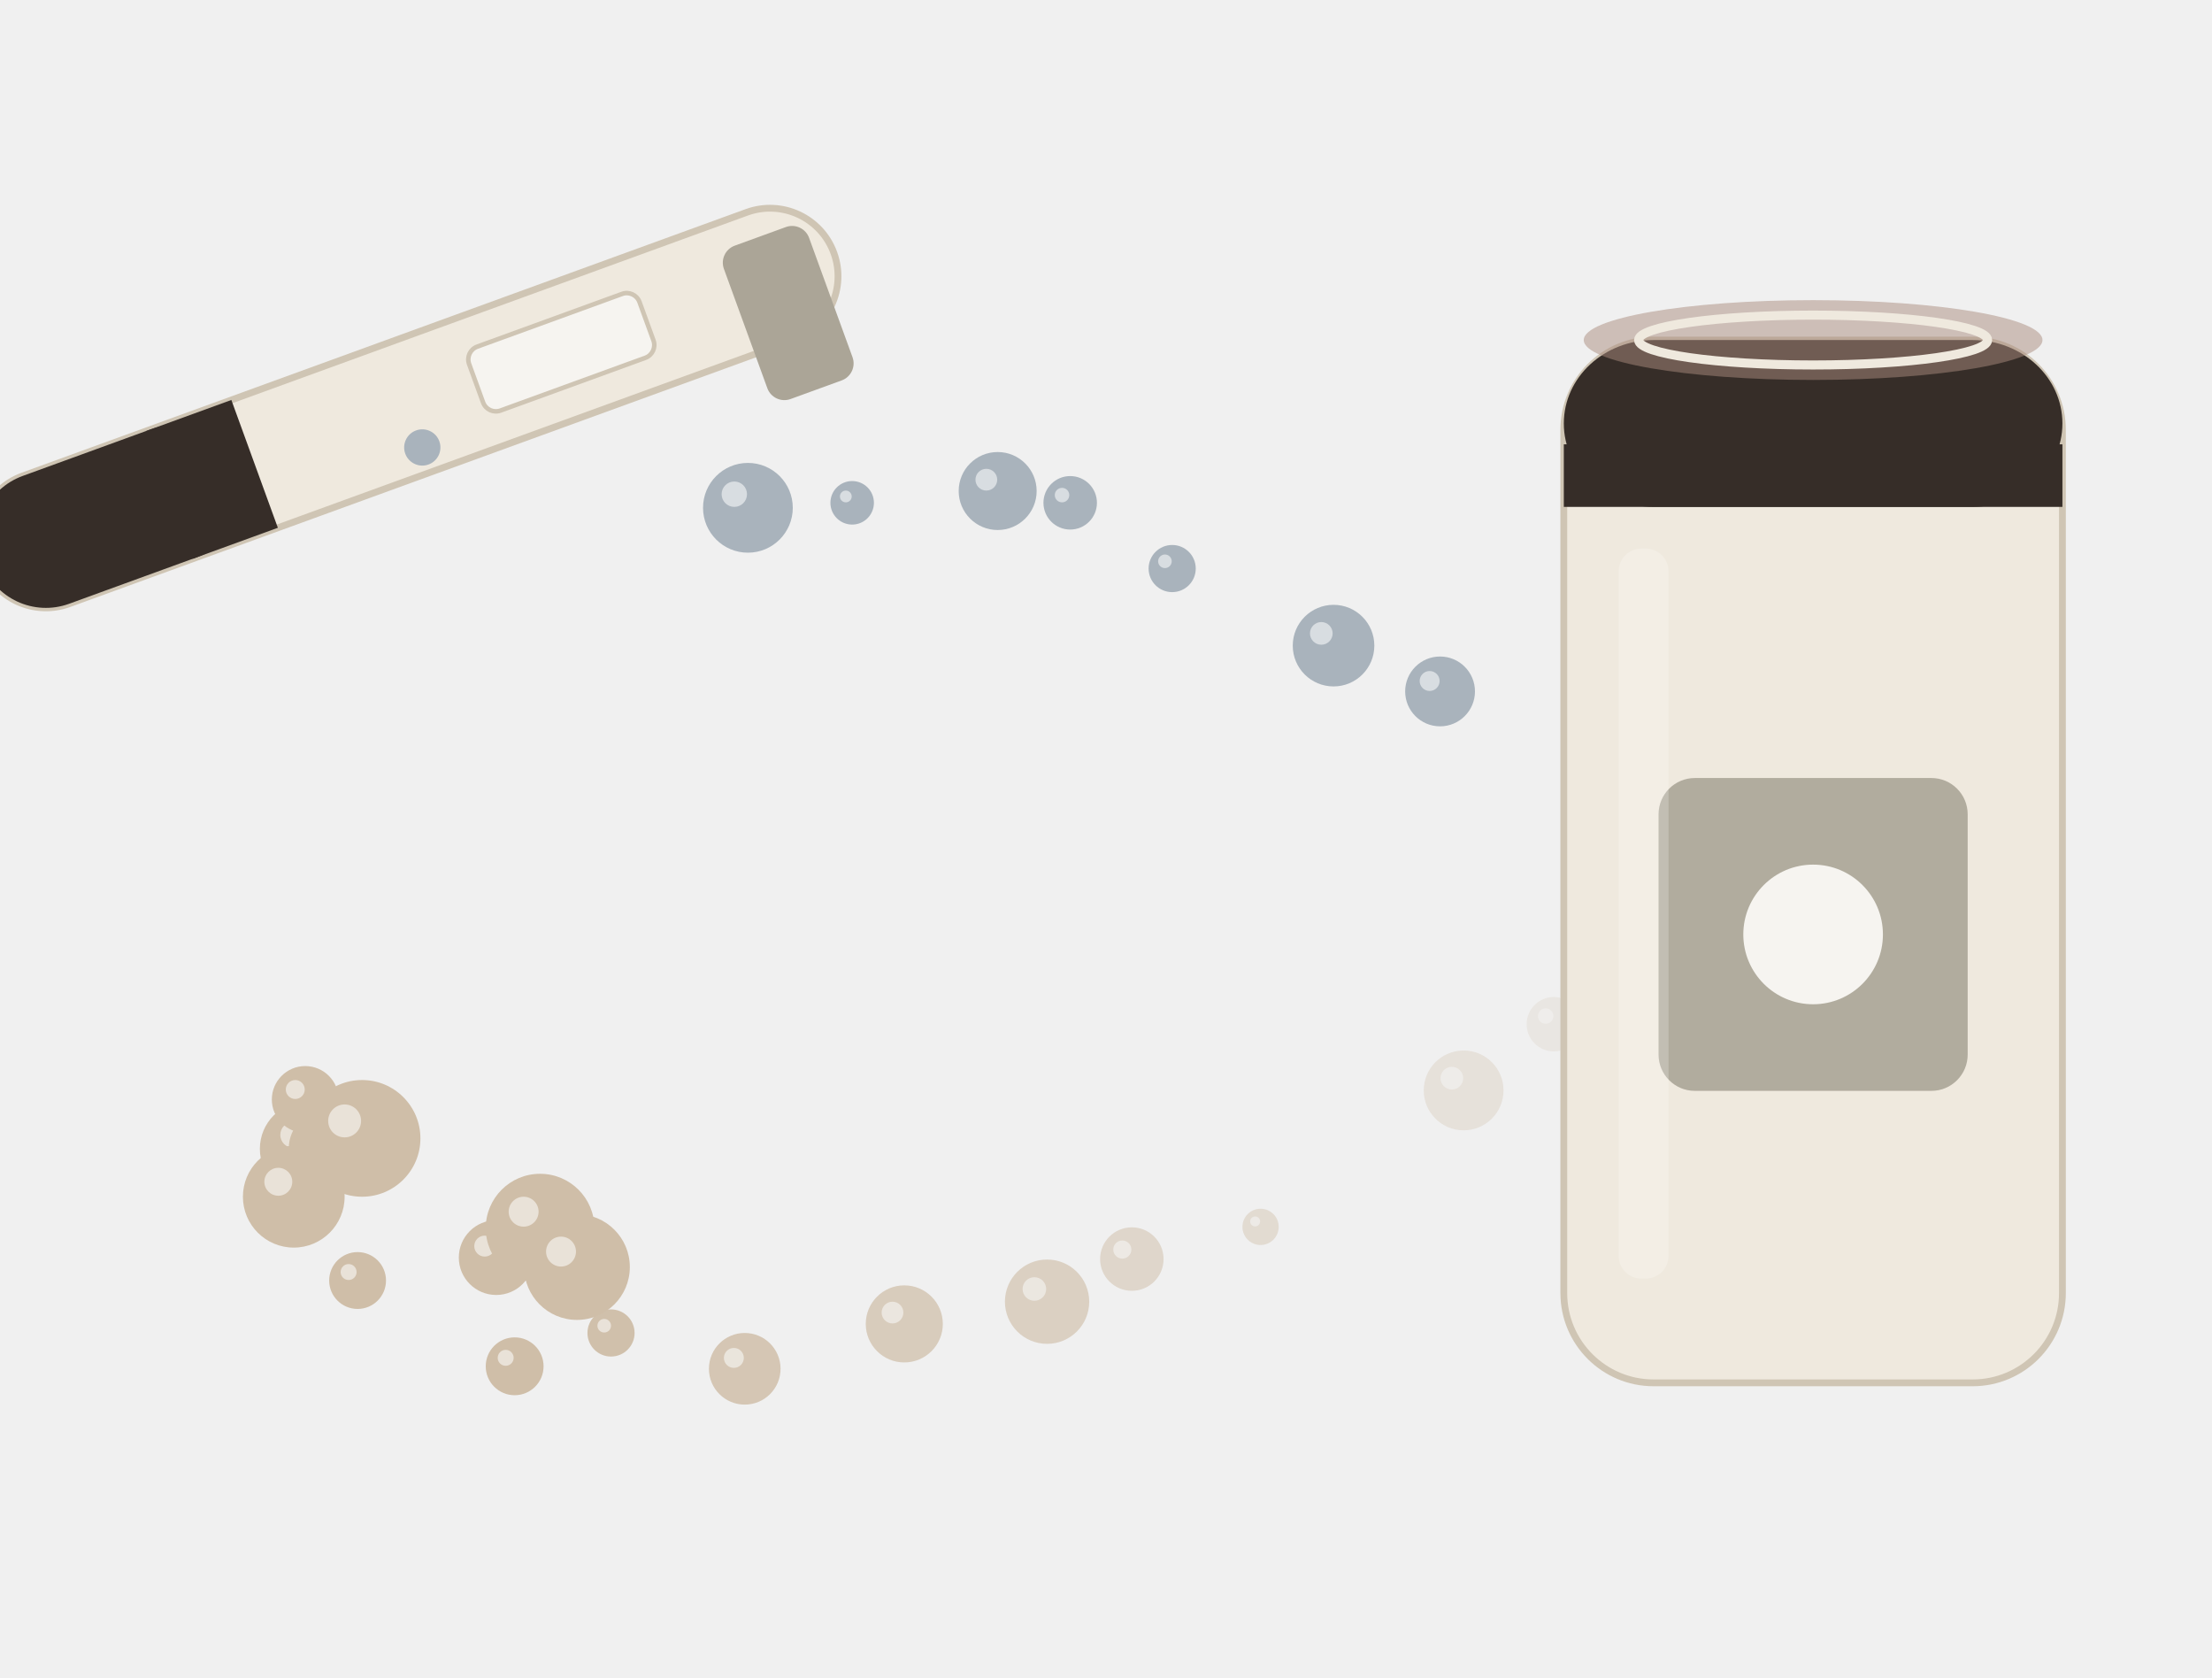
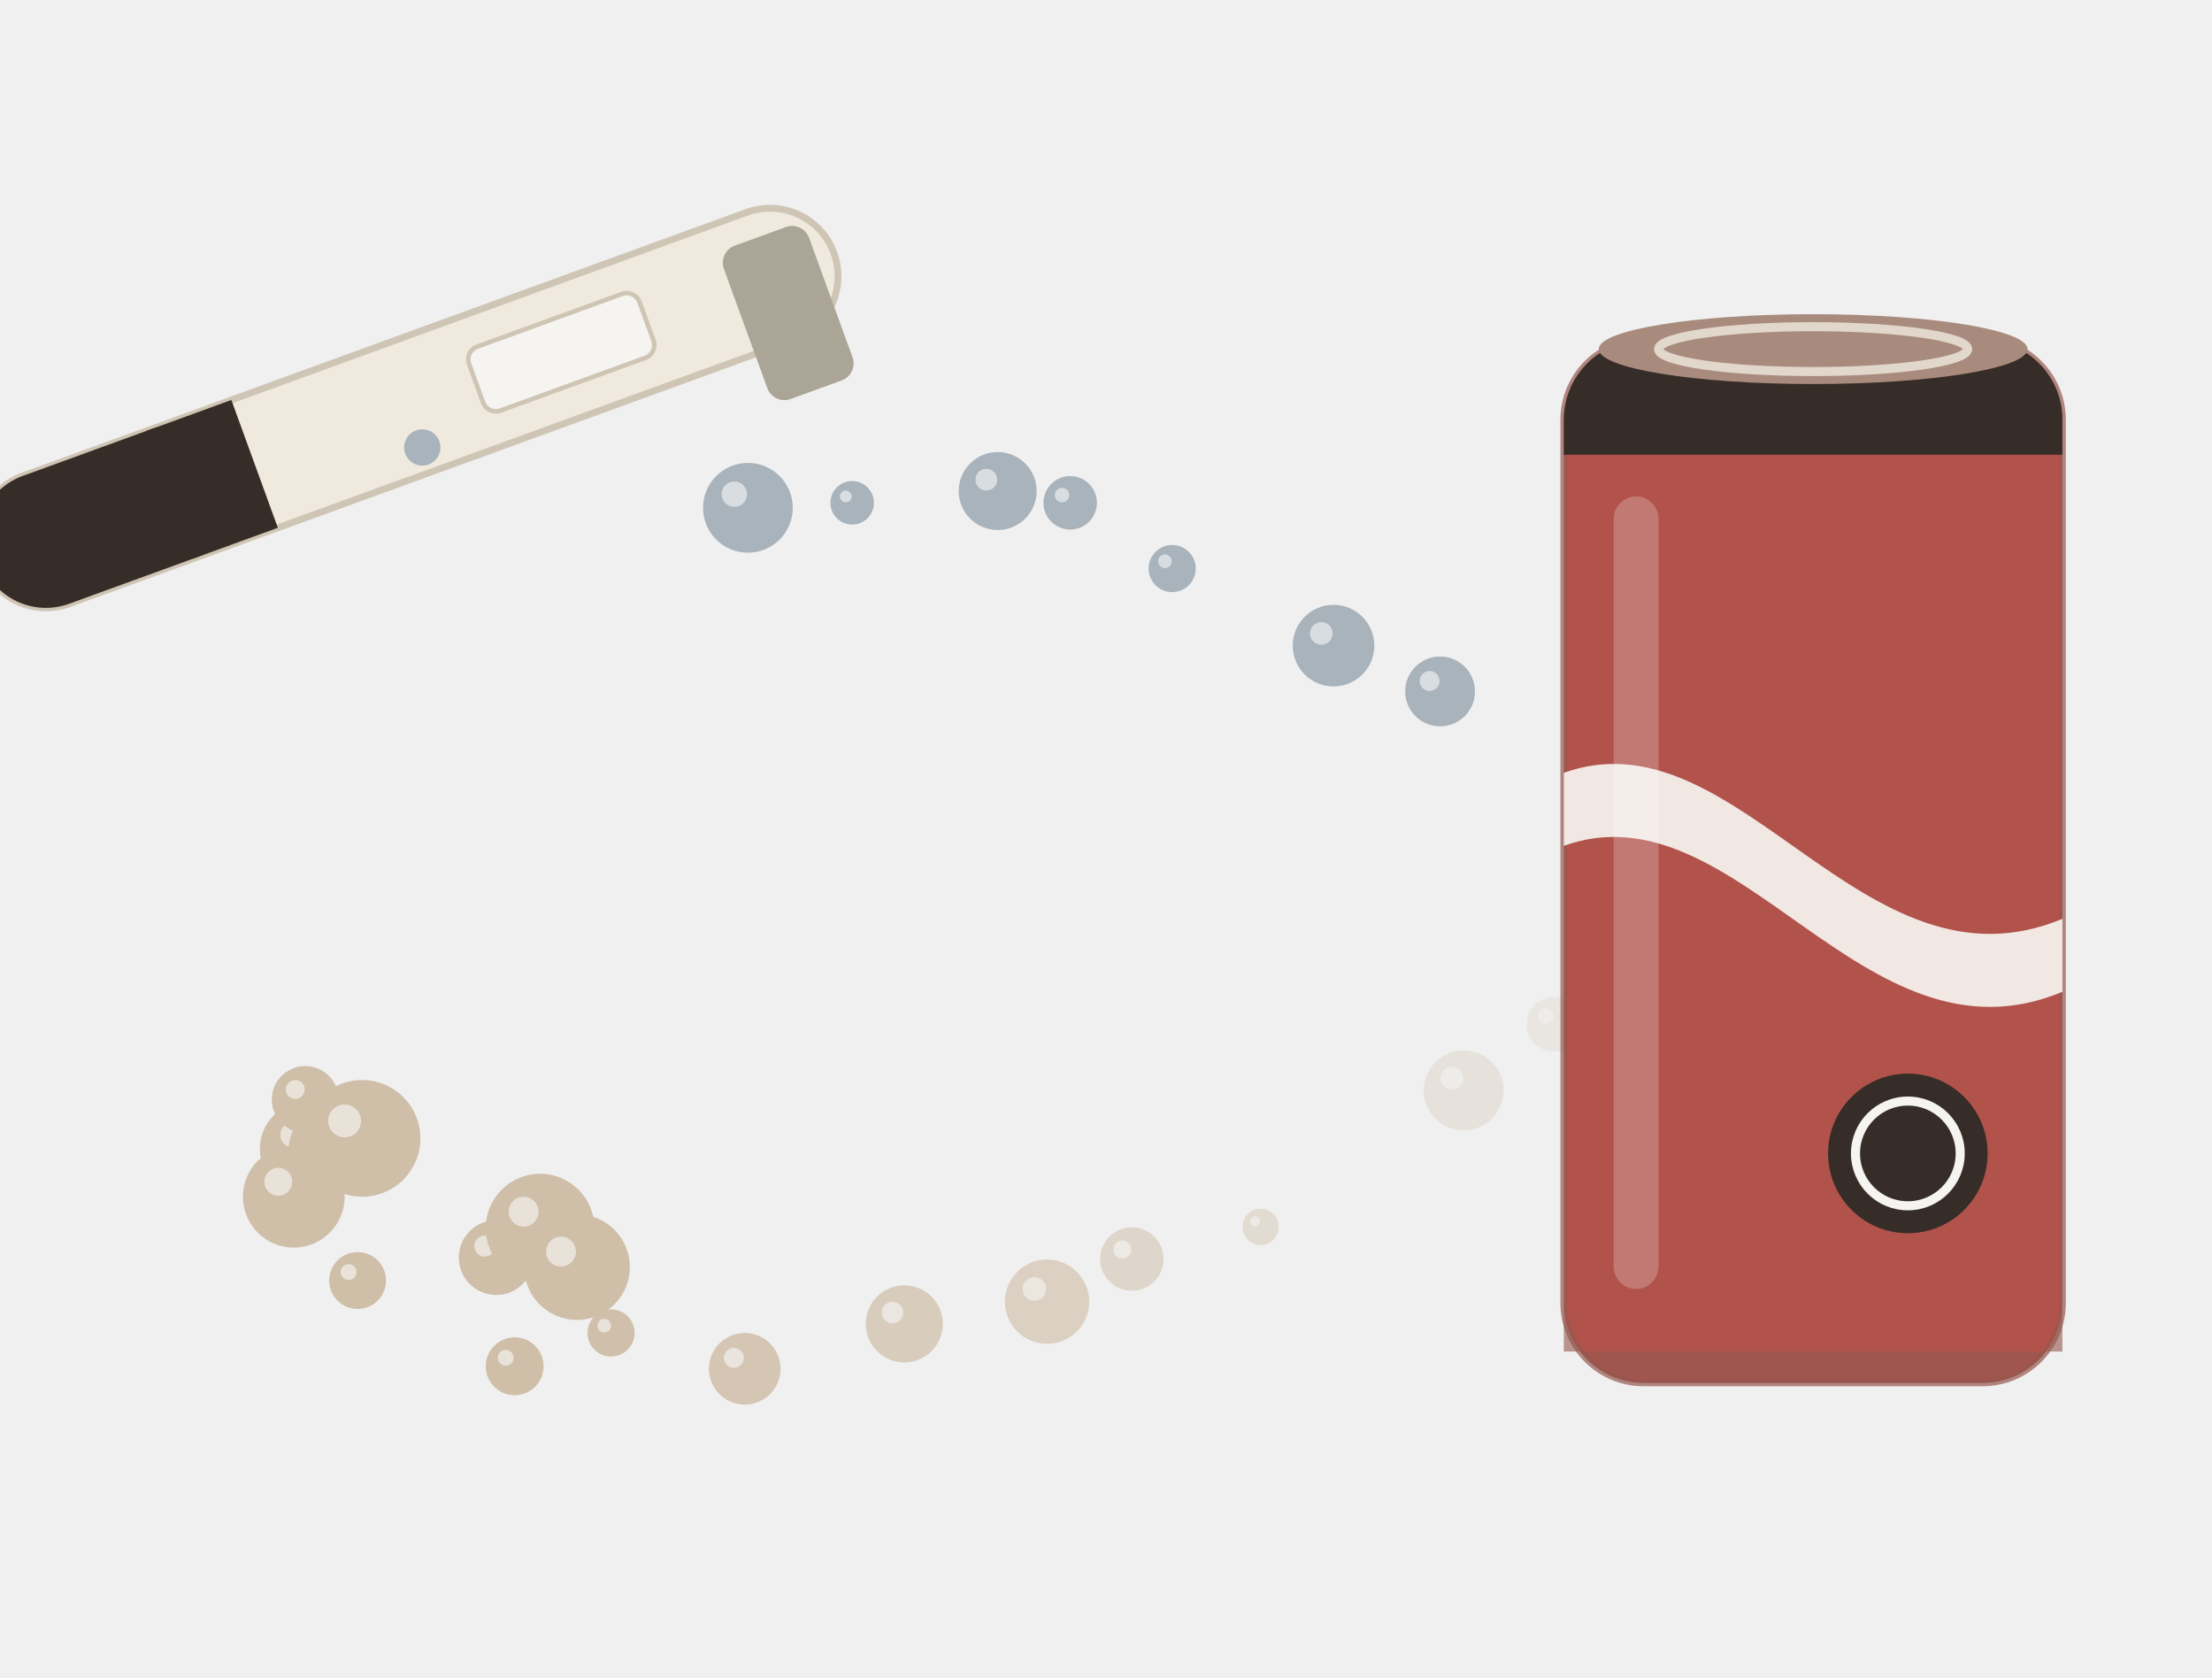
<svg xmlns="http://www.w3.org/2000/svg" viewBox="0 0 488 370" width="488" height="370">
  <defs>
    <linearGradient id="gMuscle" x1="0" y1="0" x2="0" y2="1">
      <stop offset="0" stop-color="#E0AE9F" />
      <stop offset="0.5" stop-color="#B9776A" />
      <stop offset="1" stop-color="#8A4F43" />
    </linearGradient>
    <linearGradient id="gMuted" x1="0" y1="0" x2="0" y2="1">
      <stop offset="0" stop-color="#DCC5B9" />
      <stop offset="0.5" stop-color="#CBAE9F" />
      <stop offset="1" stop-color="#A98B7D" />
    </linearGradient>
    <linearGradient id="gTendon" x1="0" y1="0" x2="1" y2="0">
      <stop offset="0" stop-color="#EFE9DE" />
      <stop offset="0.5" stop-color="#EFE9DE" />
      <stop offset="1" stop-color="#CFC5B4" />
    </linearGradient>
    <linearGradient id="gVessel" x1="0" y1="0" x2="0" y2="1">
      <stop offset="0" stop-color="#DEA69E" />
      <stop offset="0.5" stop-color="#C4807A" />
      <stop offset="1" stop-color="#95574F" />
    </linearGradient>
    <linearGradient id="gSkin" x1="0" y1="0" x2="0" y2="1">
      <stop offset="0" stop-color="#F3EAE0" />
      <stop offset="0.5" stop-color="#EBDFD2" />
      <stop offset="1" stop-color="#CDB9A6" />
    </linearGradient>
    <radialGradient id="gFat" cx="0.35" cy="0.3" r="0.8">
      <stop offset="0" stop-color="#F7EEDA" />
      <stop offset="0.55" stop-color="#EBDCBB" />
      <stop offset="1" stop-color="#CDB48A" />
    </radialGradient>
    <radialGradient id="gLiver" cx="0.3" cy="0.25" r="0.8">
      <stop offset="0" stop-color="#BC8575" />
      <stop offset="0.55" stop-color="#9B6557" />
      <stop offset="1" stop-color="#6E4036" />
    </radialGradient>
    <radialGradient id="gBrain" cx="0.35" cy="0.25" r="0.8">
      <stop offset="0" stop-color="#EDD9D0" />
      <stop offset="0.55" stop-color="#D9BBB0" />
      <stop offset="1" stop-color="#B38E85" />
    </radialGradient>
    <radialGradient id="gLumen" cx="0.5" cy="0.5" r="0.8">
      <stop offset="0" stop-color="#E9C8C0" />
      <stop offset="0.55" stop-color="#95574F" />
      <stop offset="1" stop-color="#95574F" />
    </radialGradient>
    <radialGradient id="gRbc" cx="0.4" cy="0.4" r="0.8">
      <stop offset="0" stop-color="#D27B72" />
      <stop offset="0.55" stop-color="#B2534B" />
      <stop offset="1" stop-color="#B2534B" />
    </radialGradient>
    <radialGradient id="gMito" cx="0.35" cy="0.3" r="0.8">
      <stop offset="0" stop-color="#E8CFBF" />
      <stop offset="0.55" stop-color="#CDA893" />
      <stop offset="1" stop-color="#8E5A4C" />
    </radialGradient>
    <radialGradient id="gMol1" cx="0.35" cy="0.3" r="0.8">
      <stop offset="0" stop-color="#F4F1EB" />
      <stop offset="0.55" stop-color="#A9B3BC" />
      <stop offset="1" stop-color="#7F8B95" />
    </radialGradient>
    <radialGradient id="gMol2" cx="0.35" cy="0.3" r="0.8">
      <stop offset="0" stop-color="#F4F1EB" />
      <stop offset="0.55" stop-color="#ABA597" />
      <stop offset="1" stop-color="#827C70" />
    </radialGradient>
    <radialGradient id="gMol3" cx="0.35" cy="0.3" r="0.8">
      <stop offset="0" stop-color="#F4F1EB" />
      <stop offset="0.55" stop-color="#CFBEA8" />
      <stop offset="1" stop-color="#A28F77" />
    </radialGradient>
    <radialGradient id="gSat" cx="0.35" cy="0.3" r="0.8">
      <stop offset="0" stop-color="#D8CFE0" />
      <stop offset="0.55" stop-color="#9C8FA8" />
      <stop offset="1" stop-color="#6F6380" />
    </radialGradient>
    <filter id="shadow" x="-20%" y="-20%" width="140%" height="160%">
      <feDropShadow dx="0" dy="10" stdDeviation="10" flood-color="#362D28" flood-opacity="0.14" />
    </filter>
    <filter id="soft" x="-20%" y="-20%" width="140%" height="160%">
      <feDropShadow dx="0" dy="4" stdDeviation="4" flood-color="#362D28" flood-opacity="0.10" />
    </filter>
  </defs>
  <g>
    <circle cx="165.0" cy="112.0" r="9.9" fill="#A9B3BC" />
    <circle cx="162.0" cy="109.0" r="2.8" fill="#fff" opacity="0.55" />
    <circle cx="188.0" cy="110.9" r="4.8" fill="#A9B3BC" />
    <circle cx="186.6" cy="109.5" r="1.3" fill="#fff" opacity="0.55" />
    <circle cx="220.1" cy="108.3" r="8.6" fill="#A9B3BC" />
    <circle cx="217.6" cy="105.8" r="2.4" fill="#fff" opacity="0.55" />
    <circle cx="236.1" cy="110.9" r="5.9" fill="#A9B3BC" />
    <circle cx="234.3" cy="109.2" r="1.6" fill="#fff" opacity="0.55" />
    <circle cx="258.6" cy="125.4" r="5.2" fill="#A9B3BC" />
    <circle cx="257.0" cy="123.8" r="1.5" fill="#fff" opacity="0.55" />
    <circle cx="294.2" cy="142.4" r="9.0" fill="#A9B3BC" />
    <circle cx="291.5" cy="139.7" r="2.5" fill="#fff" opacity="0.55" />
    <circle cx="317.7" cy="152.5" r="7.7" fill="#A9B3BC" />
    <circle cx="315.4" cy="150.2" r="2.2" fill="#fff" opacity="0.55" />
    <circle cx="351.7" cy="162.5" r="4.0" fill="#A9B3BC" />
    <circle cx="350.5" cy="161.3" r="1.1" fill="#fff" opacity="0.55" />
  </g>
  <g>
    <g opacity="0.95">
      <circle cx="134.8" cy="294.0" r="5.2" fill="#CFBEA8" />
      <circle cx="133.3" cy="292.4" r="1.5" fill="#fff" opacity="0.55" />
    </g>
    <g opacity="0.84">
      <circle cx="164.3" cy="301.9" r="7.9" fill="#CFBEA8" />
      <circle cx="161.9" cy="299.5" r="2.2" fill="#fff" opacity="0.55" />
    </g>
    <g opacity="0.73">
      <circle cx="199.5" cy="292.0" r="8.5" fill="#CFBEA8" />
      <circle cx="196.9" cy="289.5" r="2.4" fill="#fff" opacity="0.55" />
    </g>
    <g opacity="0.63">
      <circle cx="231.0" cy="287.1" r="9.3" fill="#CFBEA8" />
      <circle cx="228.2" cy="284.3" r="2.6" fill="#fff" opacity="0.55" />
    </g>
    <g opacity="0.52">
      <circle cx="249.7" cy="277.7" r="7.0" fill="#CFBEA8" />
      <circle cx="247.6" cy="275.6" r="2.0" fill="#fff" opacity="0.55" />
    </g>
    <g opacity="0.42">
      <circle cx="278.1" cy="270.6" r="4.0" fill="#CFBEA8" />
      <circle cx="276.9" cy="269.4" r="1.1" fill="#fff" opacity="0.55" />
    </g>
    <g opacity="0.31">
      <circle cx="322.9" cy="240.5" r="8.8" fill="#CFBEA8" />
      <circle cx="320.3" cy="237.8" r="2.5" fill="#fff" opacity="0.55" />
    </g>
    <g opacity="0.20">
      <circle cx="342.8" cy="225.9" r="6.0" fill="#CFBEA8" />
      <circle cx="341.0" cy="224.1" r="1.7" fill="#fff" opacity="0.55" />
    </g>
  </g>
  <g transform="translate(90 90) rotate(-20) scale(1)">
    <g>
      <rect x="-100" y="-15" width="200" height="30" rx="15" fill="#EFE9DE" stroke="#CFC5B4" stroke-width="1.5" />
      <rect x="-100" y="-15" width="60" height="30" rx="15" fill="#362D28" />
      <rect x="-56" y="-15" width="20" height="30" fill="#362D28" />
      <rect x="16" y="-7.5" width="40" height="15" rx="3" fill="#F6F4F0" stroke="#CFC5B4" stroke-width="1" />
      <rect x="76" y="-9" width="20" height="36" rx="4" fill="#ABA597" />
      <circle cx="0" cy="9.25" r="4" fill="#A9B3BC" />
    </g>
  </g>
  <g transform="translate(90 270) rotate(0) scale(1.1)">
    <g>
      <circle cx="-10.1" cy="11.3" r="5.7" fill="#CFBEA8" />
      <circle cx="-11.9" cy="9.6" r="1.6" fill="#fff" opacity="0.55" />
      <circle cx="-20.2" cy="-15.1" r="9.5" fill="#CFBEA8" />
      <circle cx="-23.0" cy="-17.9" r="2.6" fill="#fff" opacity="0.55" />
      <circle cx="-20.6" cy="-25.0" r="6.7" fill="#CFBEA8" />
      <circle cx="-22.6" cy="-27.0" r="1.9" fill="#fff" opacity="0.55" />
      <circle cx="17.7" cy="6.7" r="7.5" fill="#CFBEA8" />
      <circle cx="15.4" cy="4.4" r="2.1" fill="#fff" opacity="0.55" />
      <circle cx="-16.2" cy="-15.2" r="7.7" fill="#CFBEA8" />
      <circle cx="-18.5" cy="-17.5" r="2.2" fill="#fff" opacity="0.55" />
      <circle cx="-22.9" cy="-5.5" r="10.2" fill="#CFBEA8" />
      <circle cx="-26.0" cy="-8.5" r="2.8" fill="#fff" opacity="0.55" />
      <circle cx="26.5" cy="0.8" r="10.9" fill="#CFBEA8" />
      <circle cx="23.2" cy="-2.5" r="3.0" fill="#fff" opacity="0.55" />
      <circle cx="21.4" cy="28.5" r="5.8" fill="#CFBEA8" />
      <circle cx="19.6" cy="26.8" r="1.6" fill="#fff" opacity="0.55" />
      <circle cx="-9.2" cy="-17.2" r="11.7" fill="#CFBEA8" />
      <circle cx="-12.7" cy="-20.7" r="3.3" fill="#fff" opacity="0.55" />
      <circle cx="33.9" cy="8.6" r="10.6" fill="#CFBEA8" />
      <circle cx="30.7" cy="5.5" r="3.0" fill="#fff" opacity="0.55" />
    </g>
  </g>
  <g transform="translate(400 190) rotate(0) scale(1)">
    <g>
-       <rect x="-55" y="-115" width="110" height="230" rx="19.8" fill="#EFE9DE" stroke="#CFC5B4" stroke-width="1.5" />
-       <rect x="-55" y="-115" width="110" height="36.8" rx="19.8" fill="#362D28" />
-       <rect x="-55" y="-92" width="110" height="13.8" fill="#362D28" />
-       <ellipse cx="0" cy="-115" rx="50.6" ry="8.8" fill="#A98B7D" opacity="0.5" />
-       <ellipse cx="0" cy="-115" rx="38.5" ry="5.5" fill="none" stroke="#EFE9DE" stroke-width="2" />
-       <rect x="-34.1" y="-18.4" width="68.2" height="69" rx="8" fill="#ABA597" opacity="0.9" />
-       <circle cx="0" cy="16.1" r="15.4" fill="#F6F4F0" />
-       <rect x="-42.9" y="-69" width="11" height="161" rx="5" fill="#fff" opacity="0.22" />
+       <rect x="-55" y="-115" width="110" height="230" rx="17.6" fill="#B2534B" stroke="#95574F" stroke-opacity="0.7" stroke-width="1.5" />
+       <path d="M-55,-19.55 C-16.5,-33.35 11,31.05 55,12.65 L55,28.75 C11,47.15 -16.5,-17.25 -55,-3.45 Z" fill="#F6F4F0" opacity="0.92" />
+       <circle cx="20.9" cy="64.4" r="17.6" fill="#362D28" />
+       <circle cx="20.9" cy="64.4" r="11.55" fill="none" stroke="#F6F4F0" stroke-width="2" />
+       <path d="M-55,-97.4 A17.6,17.6 0 0 1 -37.4,-115 L37.4,-115 A17.6,17.6 0 0 1 55,-97.4 L55,-89.7 L-55,-89.7 Z" fill="#362D28" />
+       <ellipse cx="0" cy="-113" rx="47.3" ry="7.7" fill="#A98B7D" />
+       <ellipse cx="0" cy="-113" rx="34.1" ry="4.95" fill="none" stroke="#EFE9DE" stroke-opacity="0.8" stroke-width="2" />
+       <path d="M-55,97.4 A17.6,17.6 0 0 0 -37.4,115 L37.4,115 A17.6,17.6 0 0 0 55,97.4 L55,108.1 L-55,108.1 Z" fill="#95574F" opacity="0.6" />
+       <rect x="-44" y="-80.5" width="9.9" height="174.8" rx="5" fill="#fff" opacity="0.22" />
    </g>
  </g>
</svg>
